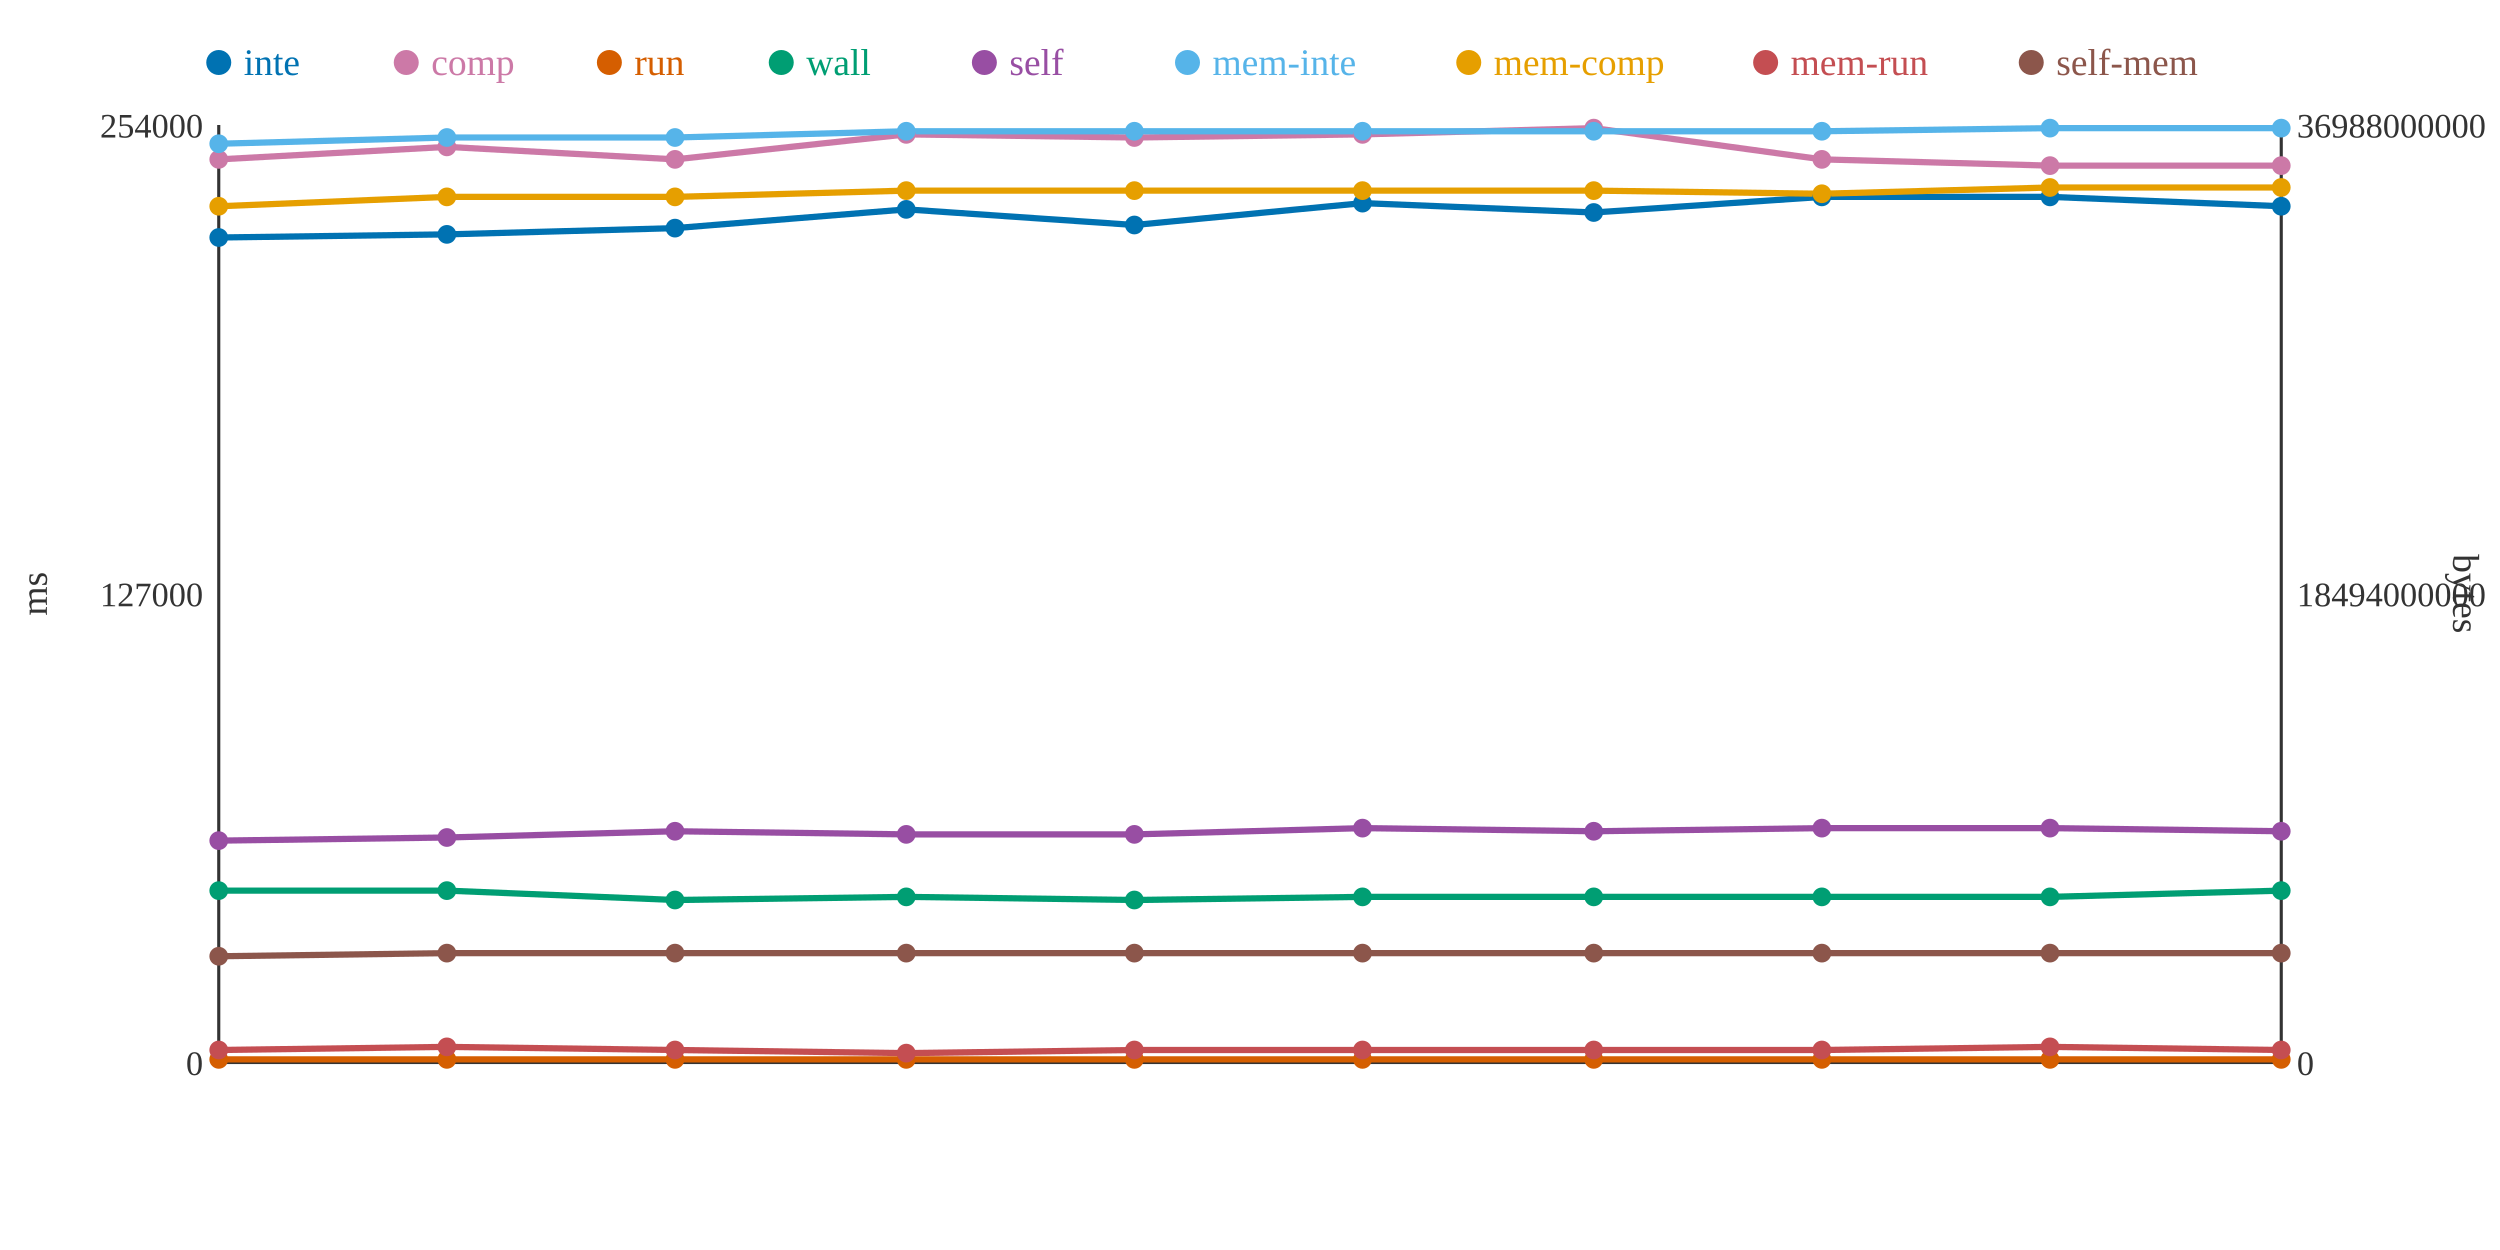
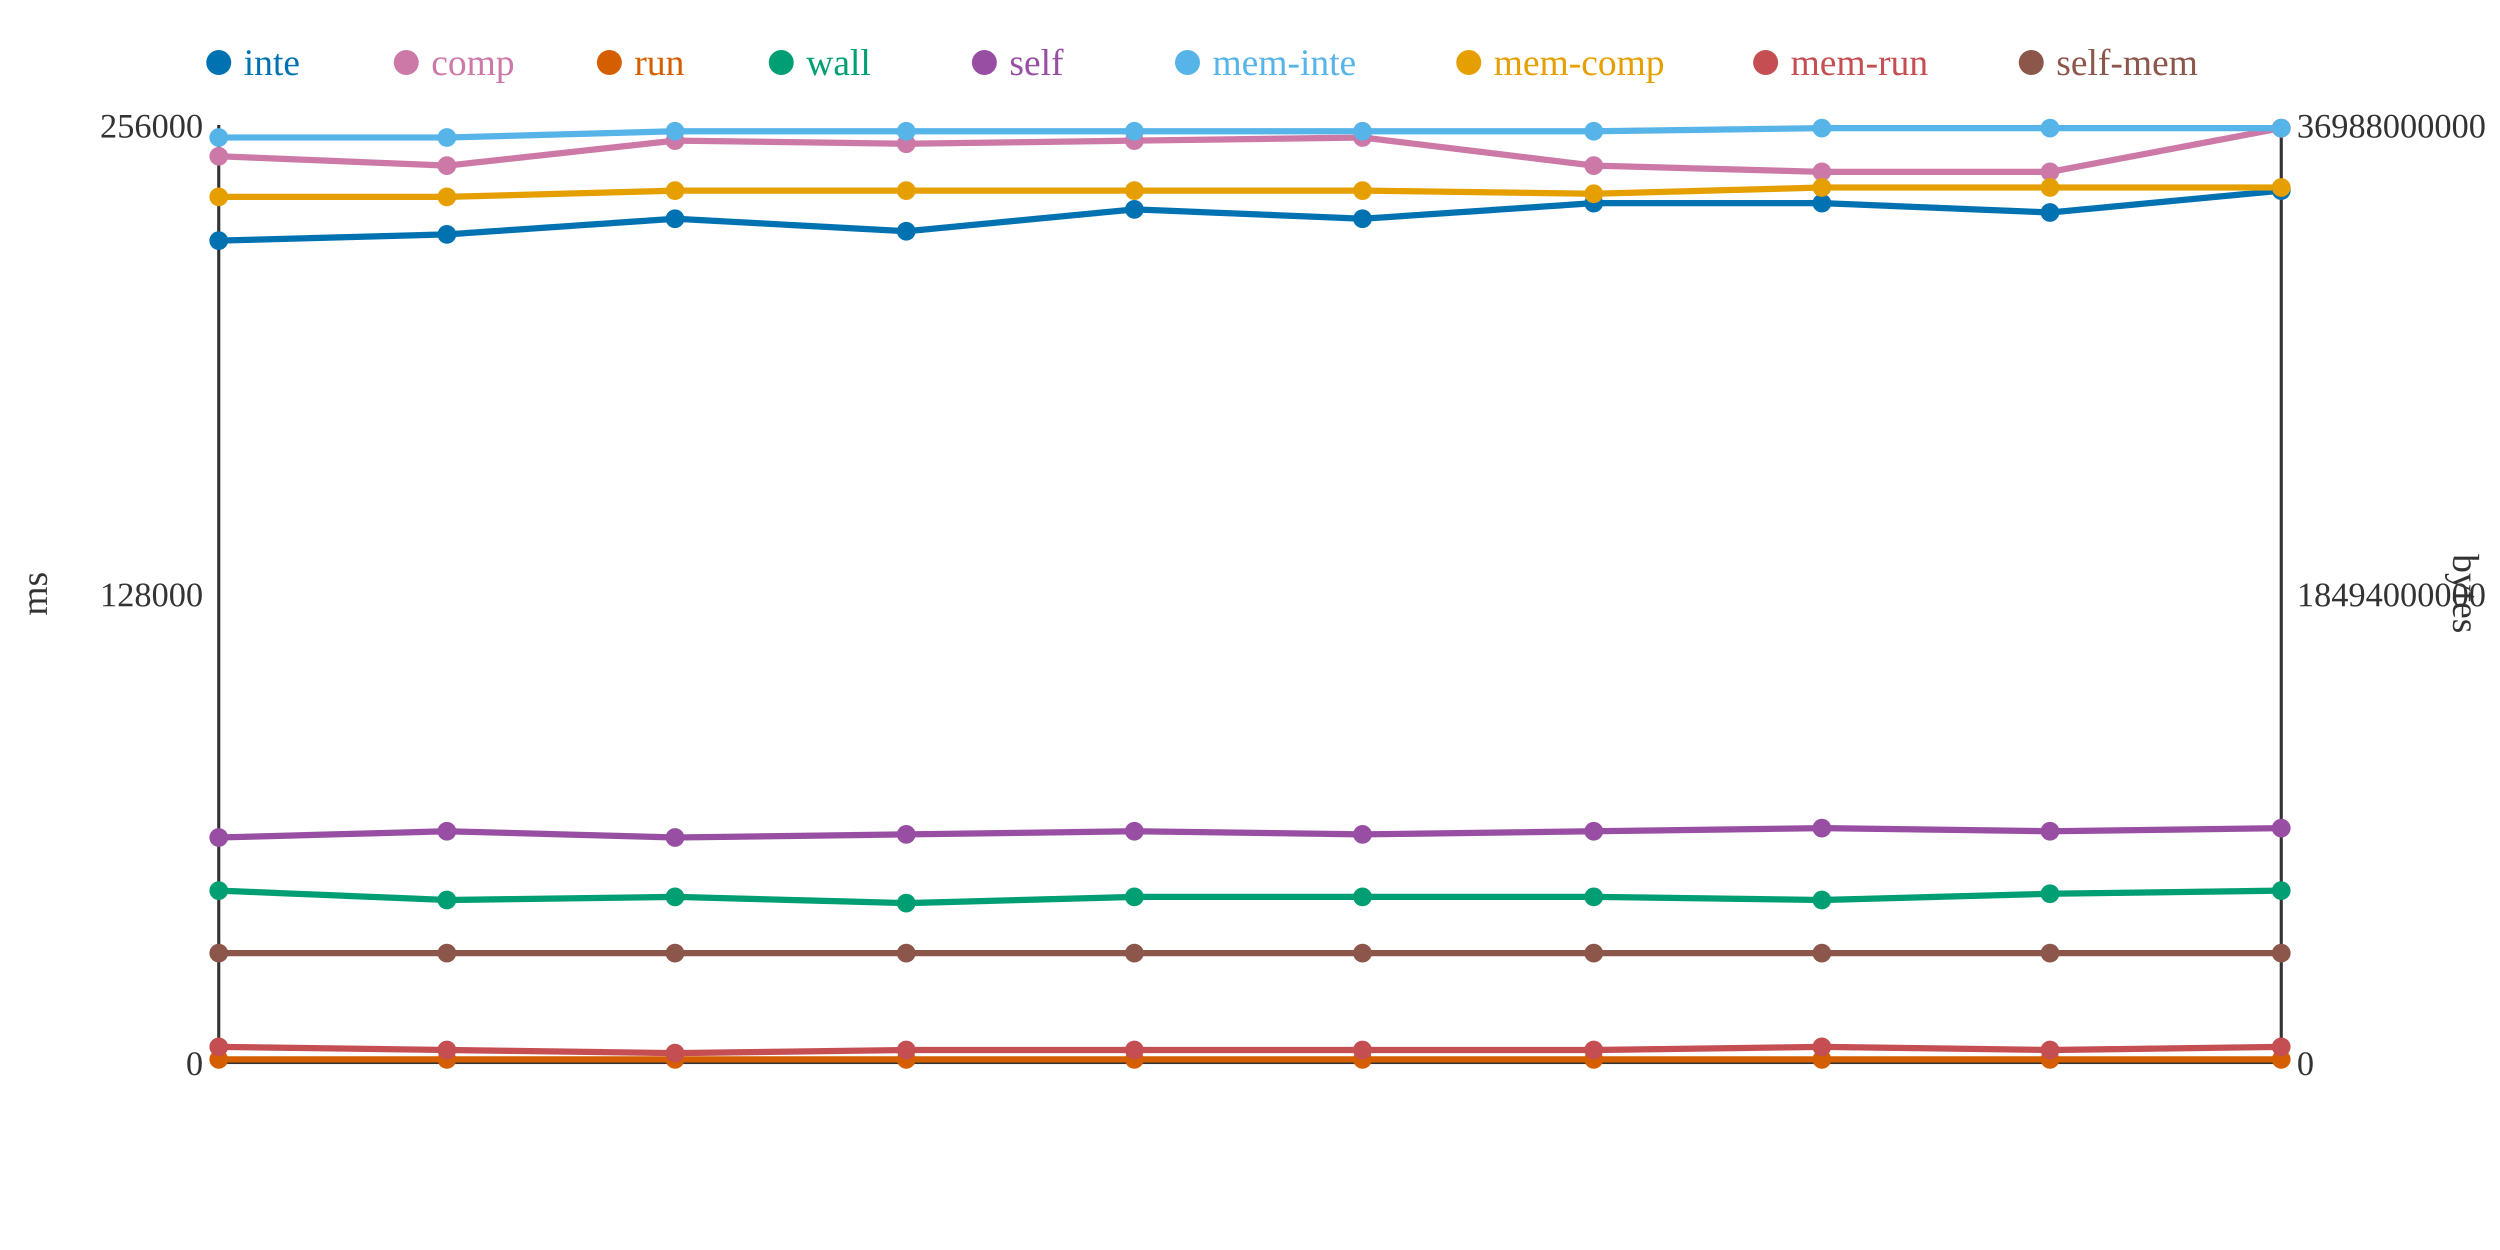
<svg xmlns="http://www.w3.org/2000/svg" width="800" height="400">
  <rect width="800" height="400" fill="white" />
  <line x1="70" y1="40" x2="70" y2="340" stroke="#333" stroke-width="1" />
  <line x1="70" y1="340" x2="730" y2="340" stroke="#333" stroke-width="1" />
  <line x1="730" y1="40" x2="730" y2="340" stroke="#333" stroke-width="1" />
  <text x="65" y="344" text-anchor="end" font-size="11" fill="#333">0</text>
-   <text x="65" y="194" text-anchor="end" font-size="11" fill="#333">127000</text>
-   <text x="65" y="44" text-anchor="end" font-size="11" fill="#333">254000</text>
+   <text x="65" y="194" text-anchor="end" font-size="11" fill="#333">128000</text>
+   <text x="65" y="44" text-anchor="end" font-size="11" fill="#333">256000</text>
  <text x="15" y="190" text-anchor="middle" font-size="12" fill="#333" transform="rotate(-90 15 190)">ms</text>
  <text x="735" y="344" text-anchor="start" font-size="11" fill="#333">0</text>
  <text x="735" y="194" text-anchor="start" font-size="11" fill="#333">18494000000</text>
  <text x="735" y="44" text-anchor="start" font-size="11" fill="#333">36988000000</text>
  <text x="785" y="190" text-anchor="middle" font-size="12" fill="#333" transform="rotate(90 785 190)">bytes</text>
-   <polyline points="70,76 143,75 216,73 290,67 363,72 436,65 510,68 583,63 656,63 730,66" fill="none" stroke="#0072B2" stroke-width="2" />
-   <polyline points="70,51 143,47 216,51 290,43 363,44 436,43 510,41 583,51 656,53 730,53" fill="none" stroke="#CC79A7" stroke-width="2" />
+   <polyline points="70,77 143,75 216,70 290,74 363,67 436,70 510,65 583,65 656,68 730,61" fill="none" stroke="#0072B2" stroke-width="2" />
+   <polyline points="70,50 143,53 216,45 290,46 363,45 436,44 510,53 583,55 656,55 730,41" fill="none" stroke="#CC79A7" stroke-width="2" />
  <polyline points="70,339 143,339 216,339 290,339 363,339 436,339 510,339 583,339 656,339 730,339" fill="none" stroke="#D55E00" stroke-width="2" />
-   <polyline points="70,285 143,285 216,288 290,287 363,288 436,287 510,287 583,287 656,287 730,285" fill="none" stroke="#009E73" stroke-width="2" />
-   <polyline points="70,269 143,268 216,266 290,267 363,267 436,265 510,266 583,265 656,265 730,266" fill="none" stroke="#984EA3" stroke-width="2" />
-   <polyline points="70,46 143,44 216,44 290,42 363,42 436,42 510,42 583,42 656,41 730,41" fill="none" stroke="#56B4E9" stroke-width="2" />
-   <polyline points="70,66 143,63 216,63 290,61 363,61 436,61 510,61 583,62 656,60 730,60" fill="none" stroke="#E69F00" stroke-width="2" />
-   <polyline points="70,336 143,335 216,336 290,337 363,336 436,336 510,336 583,336 656,335 730,336" fill="none" stroke="#C44E52" stroke-width="2" />
-   <polyline points="70,306 143,305 216,305 290,305 363,305 436,305 510,305 583,305 656,305 730,305" fill="none" stroke="#8C564B" stroke-width="2" />
-   <circle cx="70" cy="76" r="3" fill="#0072B2" />
-   <circle cx="70" cy="51" r="3" fill="#CC79A7" />
+   <polyline points="70,285 143,288 216,287 290,289 363,287 436,287 510,287 583,288 656,286 730,285" fill="none" stroke="#009E73" stroke-width="2" />
+   <polyline points="70,268 143,266 216,268 290,267 363,266 436,267 510,266 583,265 656,266 730,265" fill="none" stroke="#984EA3" stroke-width="2" />
+   <polyline points="70,44 143,44 216,42 290,42 363,42 436,42 510,42 583,41 656,41 730,41" fill="none" stroke="#56B4E9" stroke-width="2" />
+   <polyline points="70,63 143,63 216,61 290,61 363,61 436,61 510,62 583,60 656,60 730,60" fill="none" stroke="#E69F00" stroke-width="2" />
+   <polyline points="70,335 143,336 216,337 290,336 363,336 436,336 510,336 583,335 656,336 730,335" fill="none" stroke="#C44E52" stroke-width="2" />
+   <polyline points="70,305 143,305 216,305 290,305 363,305 436,305 510,305 583,305 656,305 730,305" fill="none" stroke="#8C564B" stroke-width="2" />
+   <circle cx="70" cy="77" r="3" fill="#0072B2" />
+   <circle cx="70" cy="50" r="3" fill="#CC79A7" />
  <circle cx="70" cy="339" r="3" fill="#D55E00" />
  <circle cx="70" cy="285" r="3" fill="#009E73" />
-   <circle cx="70" cy="269" r="3" fill="#984EA3" />
-   <circle cx="70" cy="46" r="3" fill="#56B4E9" />
-   <circle cx="70" cy="66" r="3" fill="#E69F00" />
-   <circle cx="70" cy="336" r="3" fill="#C44E52" />
-   <circle cx="70" cy="306" r="3" fill="#8C564B" />
+   <circle cx="70" cy="268" r="3" fill="#984EA3" />
+   <circle cx="70" cy="44" r="3" fill="#56B4E9" />
+   <circle cx="70" cy="63" r="3" fill="#E69F00" />
+   <circle cx="70" cy="335" r="3" fill="#C44E52" />
+   <circle cx="70" cy="305" r="3" fill="#8C564B" />
  <circle cx="143" cy="75" r="3" fill="#0072B2" />
-   <circle cx="143" cy="47" r="3" fill="#CC79A7" />
+   <circle cx="143" cy="53" r="3" fill="#CC79A7" />
  <circle cx="143" cy="339" r="3" fill="#D55E00" />
-   <circle cx="143" cy="285" r="3" fill="#009E73" />
-   <circle cx="143" cy="268" r="3" fill="#984EA3" />
+   <circle cx="143" cy="288" r="3" fill="#009E73" />
+   <circle cx="143" cy="266" r="3" fill="#984EA3" />
  <circle cx="143" cy="44" r="3" fill="#56B4E9" />
  <circle cx="143" cy="63" r="3" fill="#E69F00" />
-   <circle cx="143" cy="335" r="3" fill="#C44E52" />
+   <circle cx="143" cy="336" r="3" fill="#C44E52" />
  <circle cx="143" cy="305" r="3" fill="#8C564B" />
-   <circle cx="216" cy="73" r="3" fill="#0072B2" />
-   <circle cx="216" cy="51" r="3" fill="#CC79A7" />
+   <circle cx="216" cy="70" r="3" fill="#0072B2" />
+   <circle cx="216" cy="45" r="3" fill="#CC79A7" />
  <circle cx="216" cy="339" r="3" fill="#D55E00" />
-   <circle cx="216" cy="288" r="3" fill="#009E73" />
-   <circle cx="216" cy="266" r="3" fill="#984EA3" />
-   <circle cx="216" cy="44" r="3" fill="#56B4E9" />
-   <circle cx="216" cy="63" r="3" fill="#E69F00" />
-   <circle cx="216" cy="336" r="3" fill="#C44E52" />
+   <circle cx="216" cy="287" r="3" fill="#009E73" />
+   <circle cx="216" cy="268" r="3" fill="#984EA3" />
+   <circle cx="216" cy="42" r="3" fill="#56B4E9" />
+   <circle cx="216" cy="61" r="3" fill="#E69F00" />
+   <circle cx="216" cy="337" r="3" fill="#C44E52" />
  <circle cx="216" cy="305" r="3" fill="#8C564B" />
-   <circle cx="290" cy="67" r="3" fill="#0072B2" />
-   <circle cx="290" cy="43" r="3" fill="#CC79A7" />
+   <circle cx="290" cy="74" r="3" fill="#0072B2" />
+   <circle cx="290" cy="46" r="3" fill="#CC79A7" />
  <circle cx="290" cy="339" r="3" fill="#D55E00" />
-   <circle cx="290" cy="287" r="3" fill="#009E73" />
+   <circle cx="290" cy="289" r="3" fill="#009E73" />
  <circle cx="290" cy="267" r="3" fill="#984EA3" />
  <circle cx="290" cy="42" r="3" fill="#56B4E9" />
  <circle cx="290" cy="61" r="3" fill="#E69F00" />
-   <circle cx="290" cy="337" r="3" fill="#C44E52" />
+   <circle cx="290" cy="336" r="3" fill="#C44E52" />
  <circle cx="290" cy="305" r="3" fill="#8C564B" />
-   <circle cx="363" cy="72" r="3" fill="#0072B2" />
-   <circle cx="363" cy="44" r="3" fill="#CC79A7" />
+   <circle cx="363" cy="67" r="3" fill="#0072B2" />
+   <circle cx="363" cy="45" r="3" fill="#CC79A7" />
  <circle cx="363" cy="339" r="3" fill="#D55E00" />
-   <circle cx="363" cy="288" r="3" fill="#009E73" />
-   <circle cx="363" cy="267" r="3" fill="#984EA3" />
+   <circle cx="363" cy="287" r="3" fill="#009E73" />
+   <circle cx="363" cy="266" r="3" fill="#984EA3" />
  <circle cx="363" cy="42" r="3" fill="#56B4E9" />
  <circle cx="363" cy="61" r="3" fill="#E69F00" />
  <circle cx="363" cy="336" r="3" fill="#C44E52" />
  <circle cx="363" cy="305" r="3" fill="#8C564B" />
-   <circle cx="436" cy="65" r="3" fill="#0072B2" />
-   <circle cx="436" cy="43" r="3" fill="#CC79A7" />
+   <circle cx="436" cy="70" r="3" fill="#0072B2" />
+   <circle cx="436" cy="44" r="3" fill="#CC79A7" />
  <circle cx="436" cy="339" r="3" fill="#D55E00" />
  <circle cx="436" cy="287" r="3" fill="#009E73" />
-   <circle cx="436" cy="265" r="3" fill="#984EA3" />
+   <circle cx="436" cy="267" r="3" fill="#984EA3" />
  <circle cx="436" cy="42" r="3" fill="#56B4E9" />
  <circle cx="436" cy="61" r="3" fill="#E69F00" />
  <circle cx="436" cy="336" r="3" fill="#C44E52" />
  <circle cx="436" cy="305" r="3" fill="#8C564B" />
-   <circle cx="510" cy="68" r="3" fill="#0072B2" />
-   <circle cx="510" cy="41" r="3" fill="#CC79A7" />
+   <circle cx="510" cy="65" r="3" fill="#0072B2" />
+   <circle cx="510" cy="53" r="3" fill="#CC79A7" />
  <circle cx="510" cy="339" r="3" fill="#D55E00" />
  <circle cx="510" cy="287" r="3" fill="#009E73" />
  <circle cx="510" cy="266" r="3" fill="#984EA3" />
  <circle cx="510" cy="42" r="3" fill="#56B4E9" />
-   <circle cx="510" cy="61" r="3" fill="#E69F00" />
+   <circle cx="510" cy="62" r="3" fill="#E69F00" />
  <circle cx="510" cy="336" r="3" fill="#C44E52" />
  <circle cx="510" cy="305" r="3" fill="#8C564B" />
-   <circle cx="583" cy="63" r="3" fill="#0072B2" />
-   <circle cx="583" cy="51" r="3" fill="#CC79A7" />
+   <circle cx="583" cy="65" r="3" fill="#0072B2" />
+   <circle cx="583" cy="55" r="3" fill="#CC79A7" />
  <circle cx="583" cy="339" r="3" fill="#D55E00" />
-   <circle cx="583" cy="287" r="3" fill="#009E73" />
+   <circle cx="583" cy="288" r="3" fill="#009E73" />
  <circle cx="583" cy="265" r="3" fill="#984EA3" />
-   <circle cx="583" cy="42" r="3" fill="#56B4E9" />
-   <circle cx="583" cy="62" r="3" fill="#E69F00" />
-   <circle cx="583" cy="336" r="3" fill="#C44E52" />
+   <circle cx="583" cy="41" r="3" fill="#56B4E9" />
+   <circle cx="583" cy="60" r="3" fill="#E69F00" />
+   <circle cx="583" cy="335" r="3" fill="#C44E52" />
  <circle cx="583" cy="305" r="3" fill="#8C564B" />
-   <circle cx="656" cy="63" r="3" fill="#0072B2" />
-   <circle cx="656" cy="53" r="3" fill="#CC79A7" />
+   <circle cx="656" cy="68" r="3" fill="#0072B2" />
+   <circle cx="656" cy="55" r="3" fill="#CC79A7" />
  <circle cx="656" cy="339" r="3" fill="#D55E00" />
-   <circle cx="656" cy="287" r="3" fill="#009E73" />
-   <circle cx="656" cy="265" r="3" fill="#984EA3" />
+   <circle cx="656" cy="286" r="3" fill="#009E73" />
+   <circle cx="656" cy="266" r="3" fill="#984EA3" />
  <circle cx="656" cy="41" r="3" fill="#56B4E9" />
  <circle cx="656" cy="60" r="3" fill="#E69F00" />
-   <circle cx="656" cy="335" r="3" fill="#C44E52" />
+   <circle cx="656" cy="336" r="3" fill="#C44E52" />
  <circle cx="656" cy="305" r="3" fill="#8C564B" />
-   <circle cx="730" cy="66" r="3" fill="#0072B2" />
-   <circle cx="730" cy="53" r="3" fill="#CC79A7" />
+   <circle cx="730" cy="61" r="3" fill="#0072B2" />
+   <circle cx="730" cy="41" r="3" fill="#CC79A7" />
  <circle cx="730" cy="339" r="3" fill="#D55E00" />
  <circle cx="730" cy="285" r="3" fill="#009E73" />
-   <circle cx="730" cy="266" r="3" fill="#984EA3" />
+   <circle cx="730" cy="265" r="3" fill="#984EA3" />
  <circle cx="730" cy="41" r="3" fill="#56B4E9" />
  <circle cx="730" cy="60" r="3" fill="#E69F00" />
-   <circle cx="730" cy="336" r="3" fill="#C44E52" />
+   <circle cx="730" cy="335" r="3" fill="#C44E52" />
  <circle cx="730" cy="305" r="3" fill="#8C564B" />
  <circle cx="70" cy="20" r="4" fill="#0072B2" />
  <text x="78" y="24" text-anchor="start" font-size="12" fill="#0072B2">inte</text>
  <circle cx="130" cy="20" r="4" fill="#CC79A7" />
  <text x="138" y="24" text-anchor="start" font-size="12" fill="#CC79A7">comp</text>
  <circle cx="195" cy="20" r="4" fill="#D55E00" />
  <text x="203" y="24" text-anchor="start" font-size="12" fill="#D55E00">run</text>
  <circle cx="250" cy="20" r="4" fill="#009E73" />
  <text x="258" y="24" text-anchor="start" font-size="12" fill="#009E73">wall</text>
  <circle cx="315" cy="20" r="4" fill="#984EA3" />
  <text x="323" y="24" text-anchor="start" font-size="12" fill="#984EA3">self</text>
  <circle cx="380" cy="20" r="4" fill="#56B4E9" />
  <text x="388" y="24" text-anchor="start" font-size="12" fill="#56B4E9">mem-inte</text>
  <circle cx="470" cy="20" r="4" fill="#E69F00" />
  <text x="478" y="24" text-anchor="start" font-size="12" fill="#E69F00">mem-comp</text>
  <circle cx="565" cy="20" r="4" fill="#C44E52" />
  <text x="573" y="24" text-anchor="start" font-size="12" fill="#C44E52">mem-run</text>
  <circle cx="650" cy="20" r="4" fill="#8C564B" />
  <text x="658" y="24" text-anchor="start" font-size="12" fill="#8C564B">self-mem</text>
</svg>
